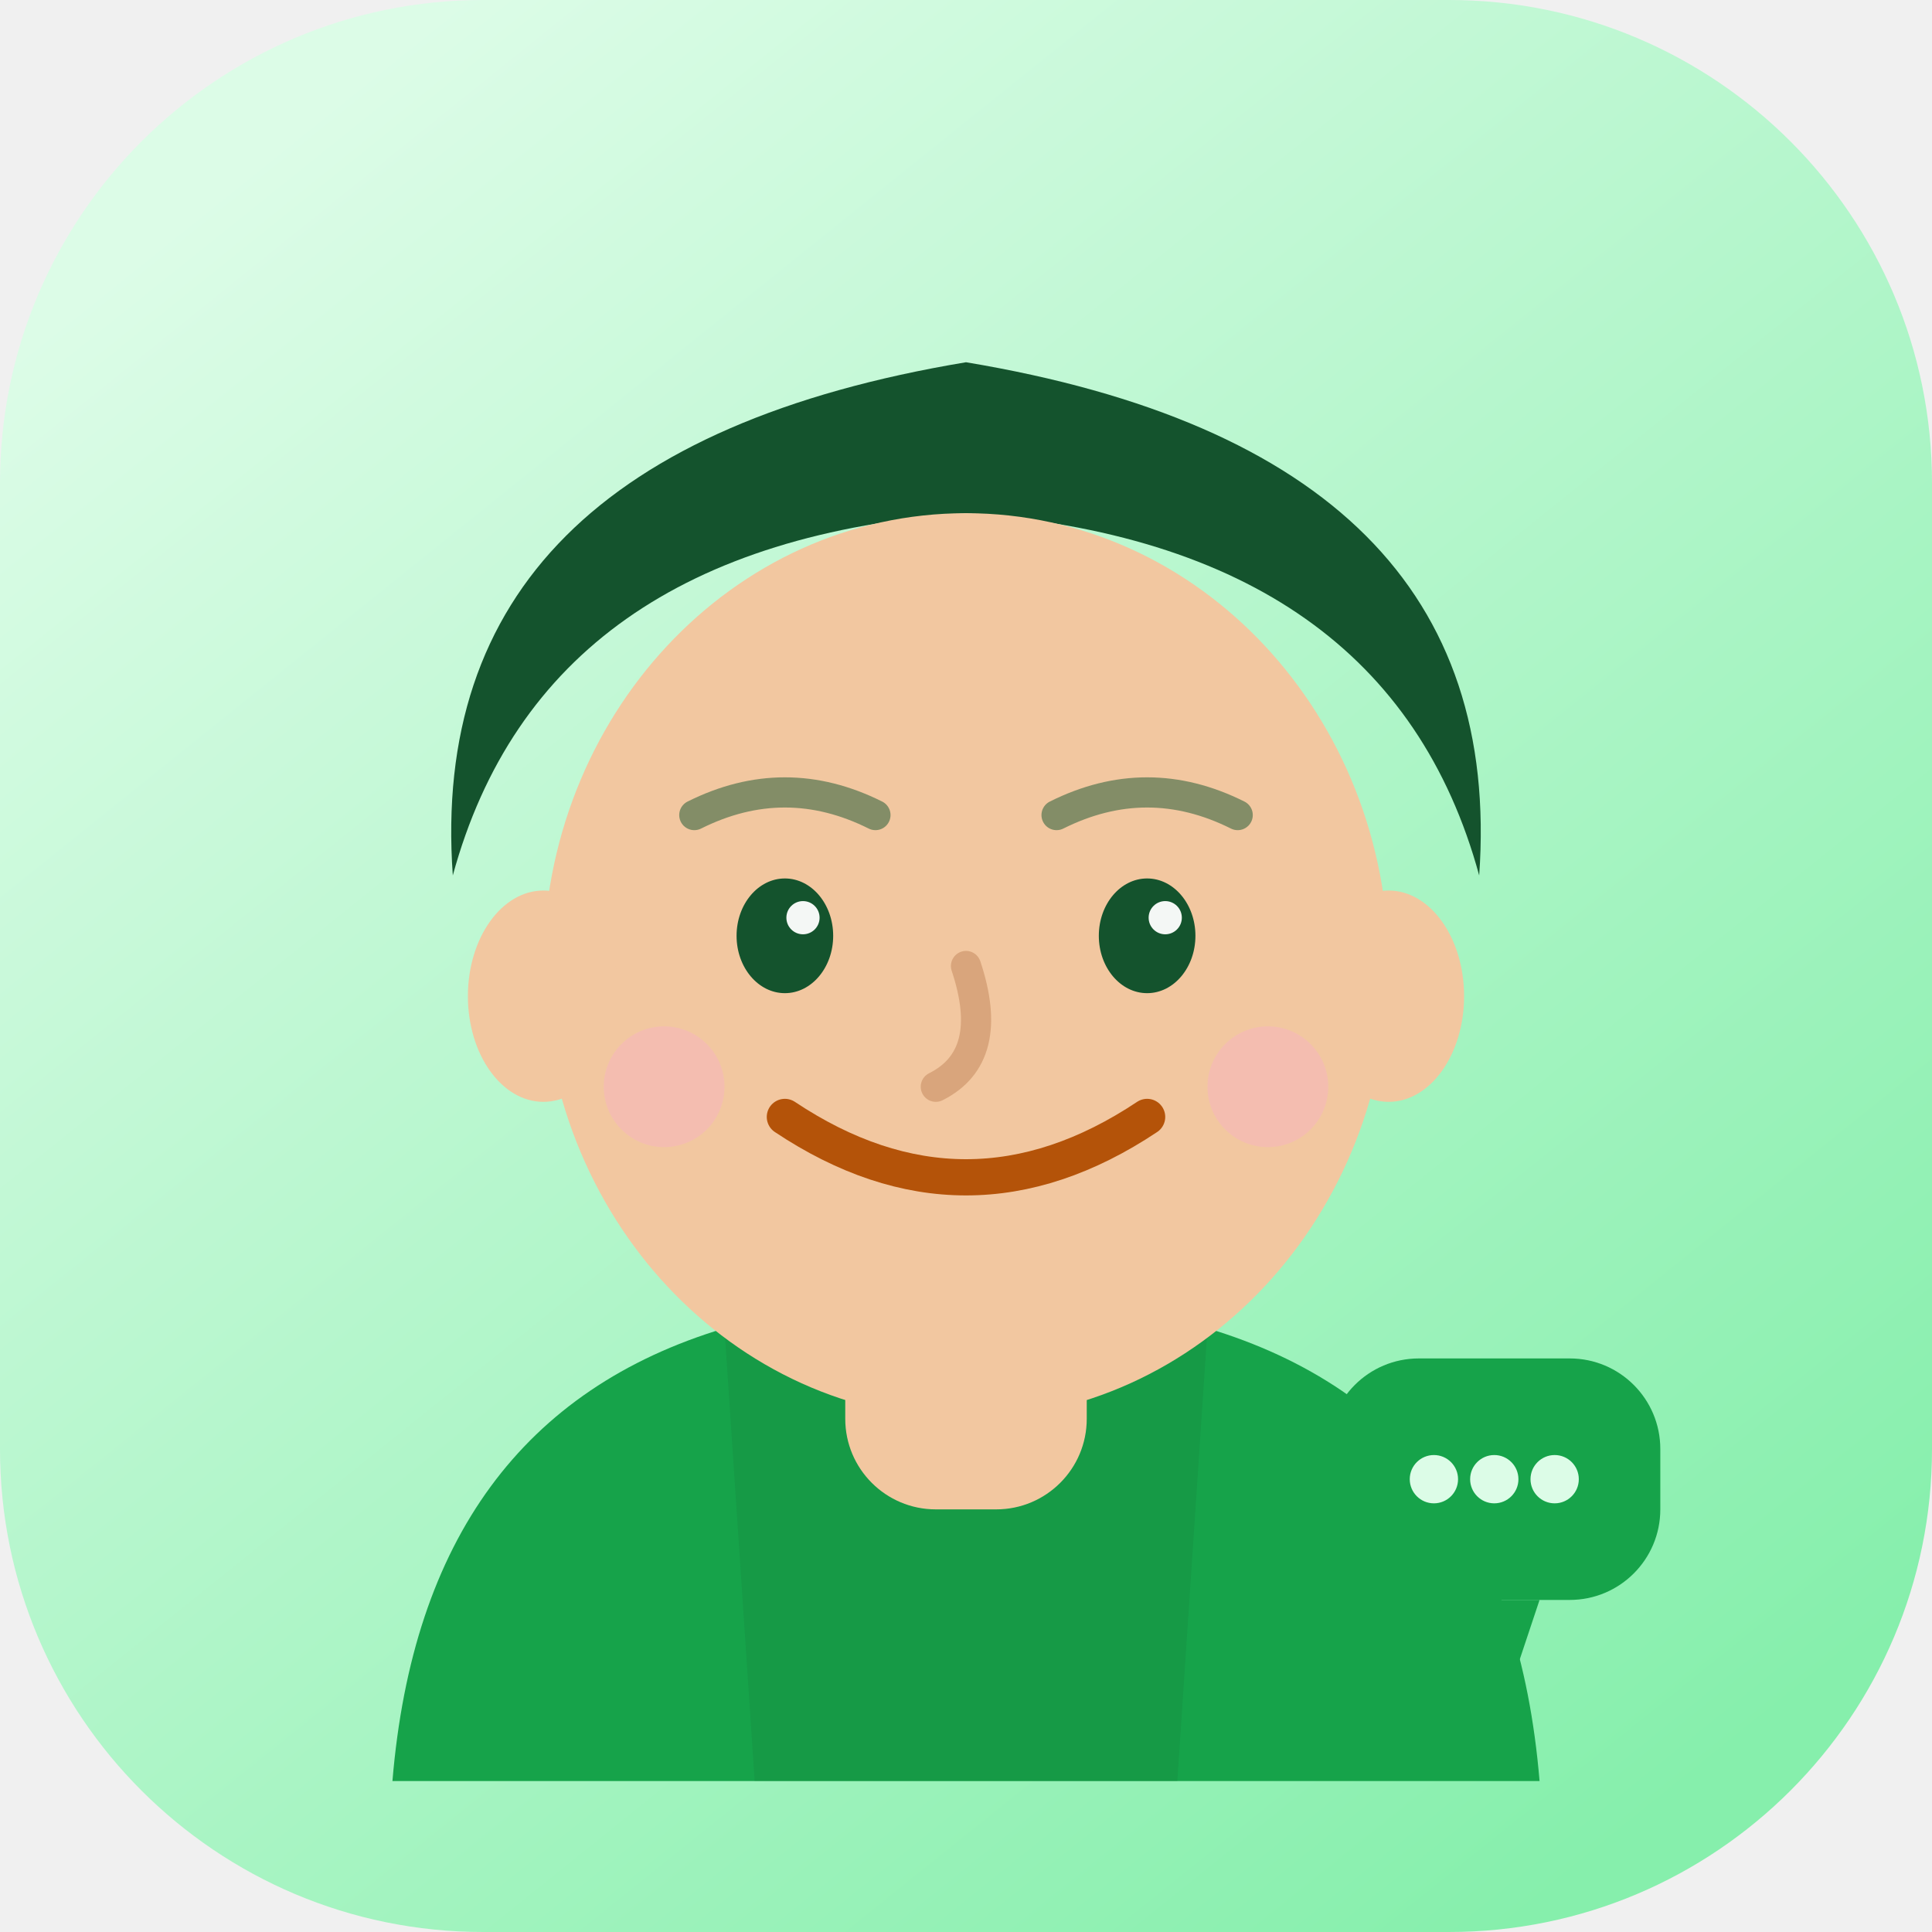
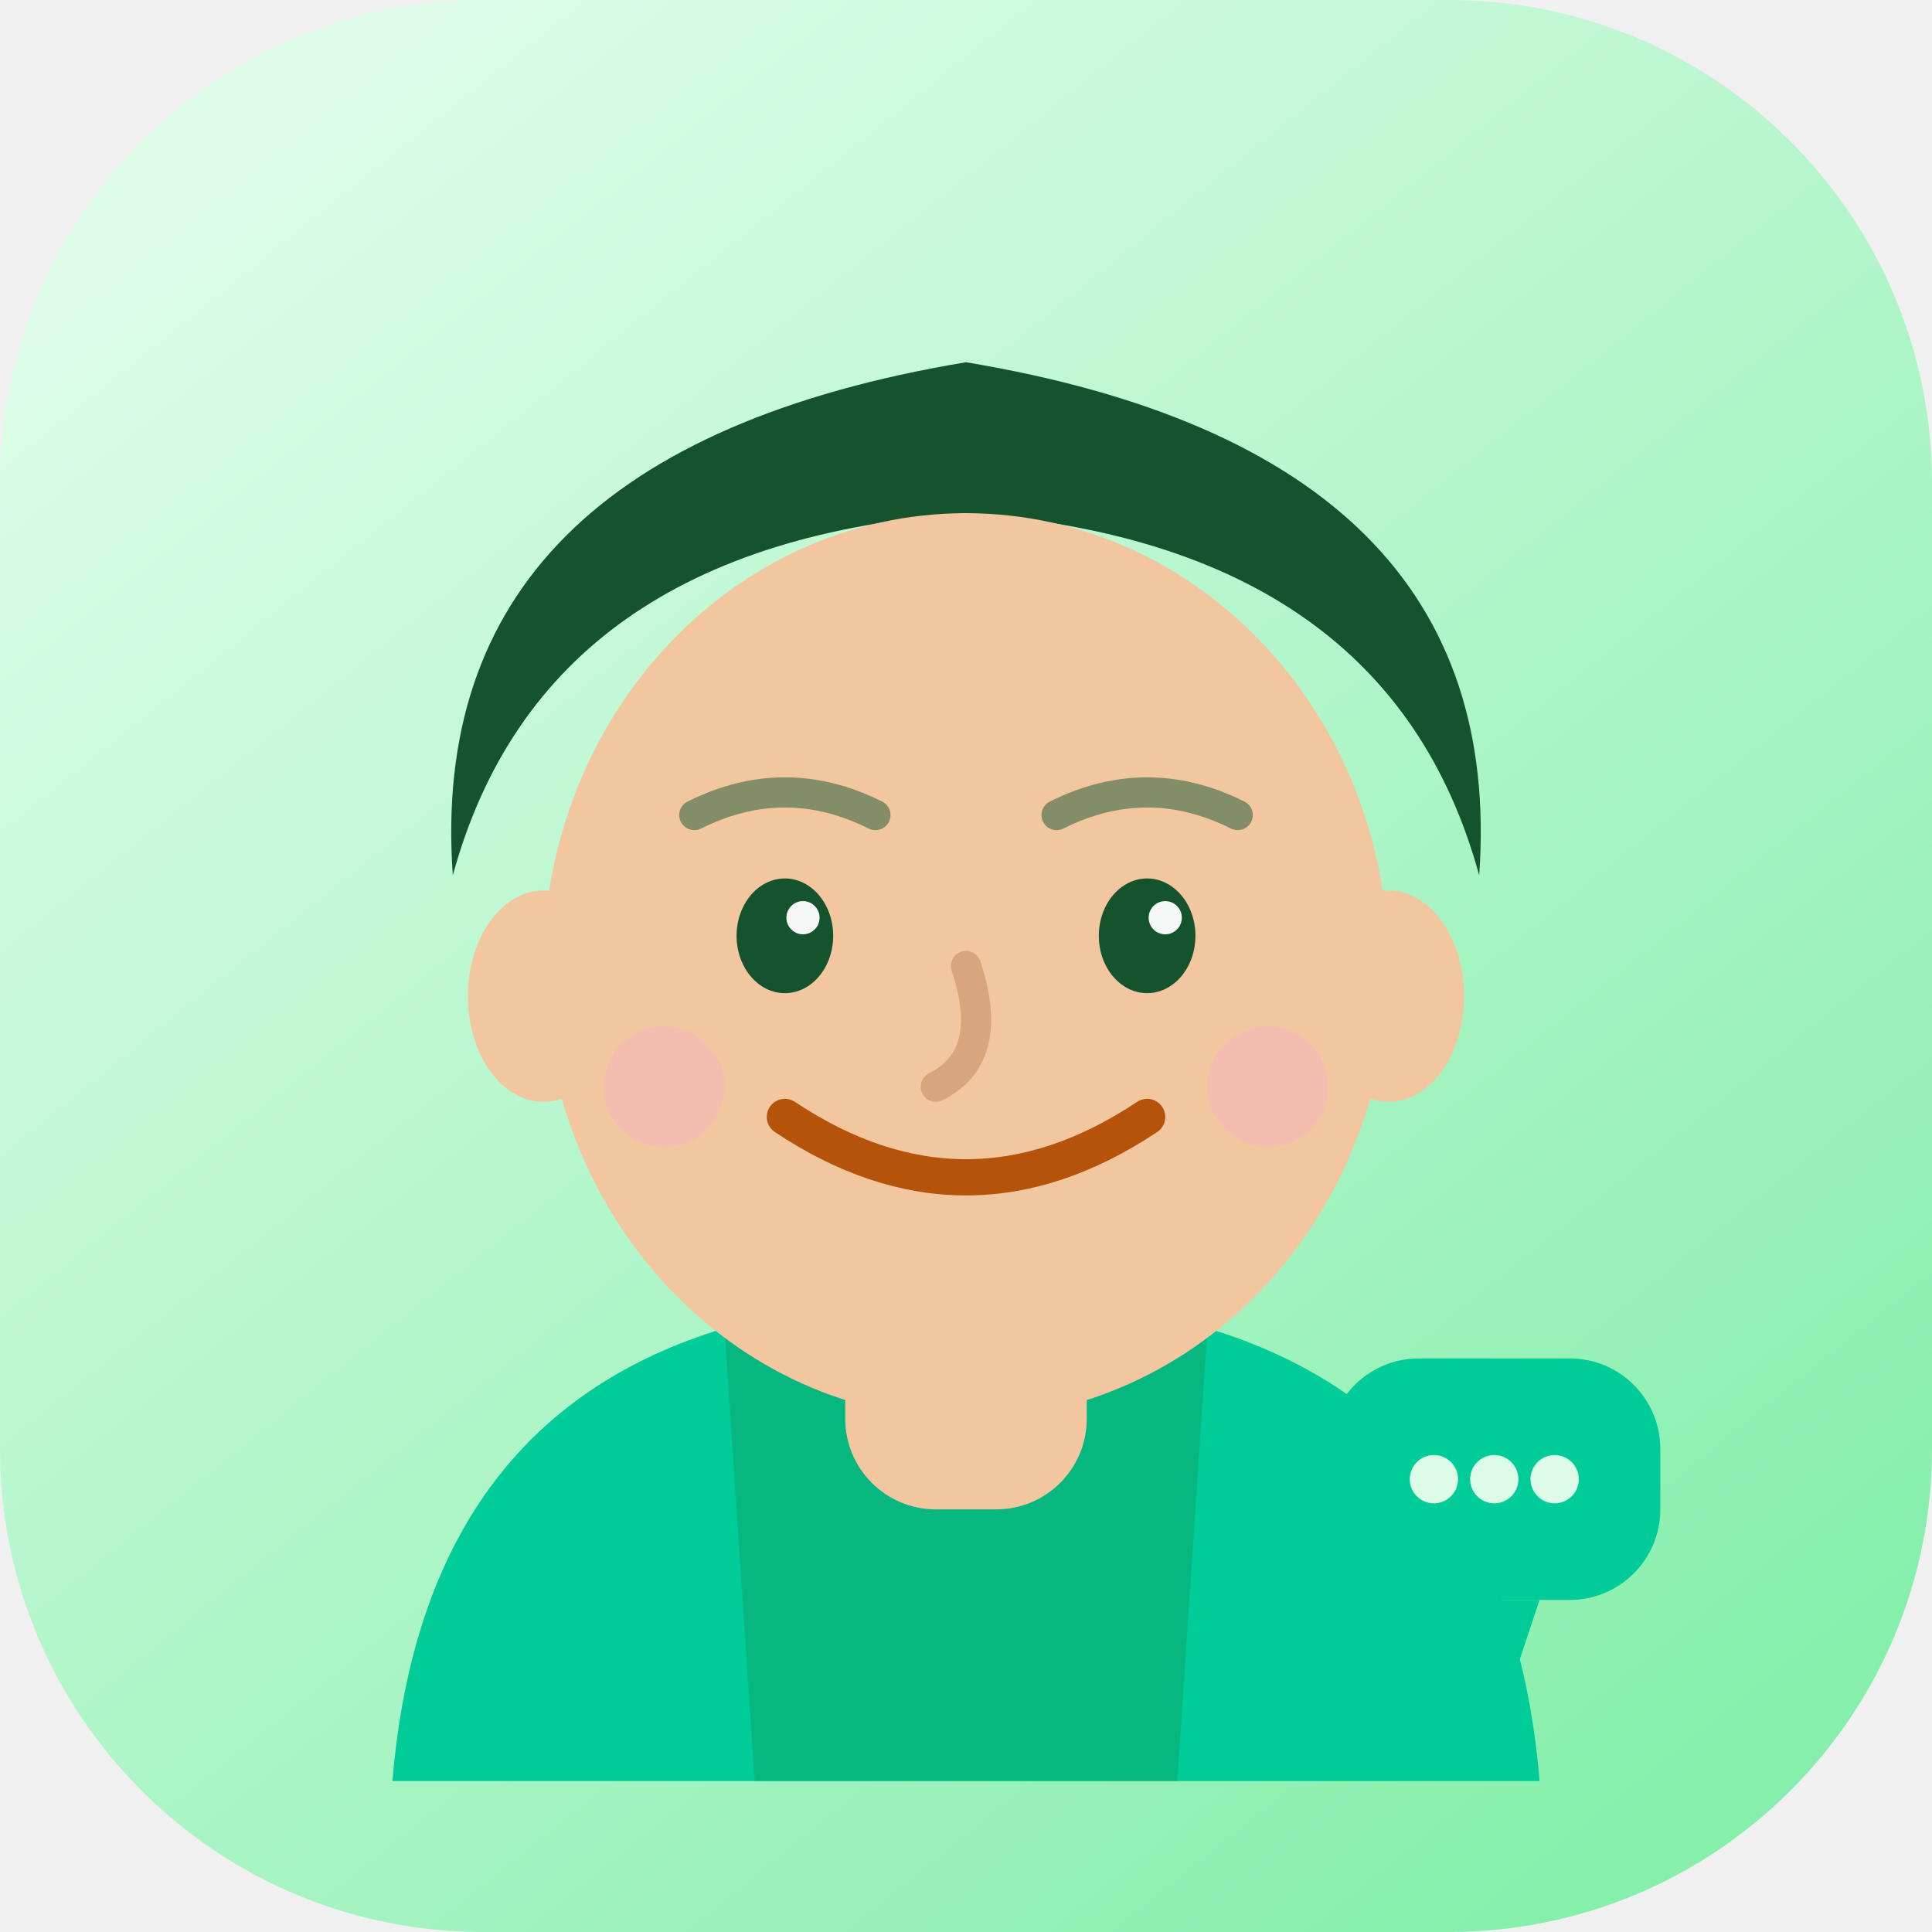
<svg xmlns="http://www.w3.org/2000/svg" viewBox="0 0 128 128" role="img" aria-label="wechat-ops">
  <defs>
    <linearGradient id="bg-wechat-ops" x1="20" y1="8" x2="110" y2="120" gradientUnits="userSpaceOnUse">
      <stop stop-color="#DCFCE7" />
      <stop offset="1" stop-color="#86EFAC" />
    </linearGradient>
  </defs>
  <rect width="128" height="128" rx="32" fill="url(#bg-wechat-ops)" />
-   <path d="M26 118 Q28 94 48 88 Q64 84 80 88 Q100 94 102 118 Z" fill="#16A34A" />
+   <path d="M26 118 Q28 94 48 88 Q64 84 80 88 Q100 94 102 118 Z" fill="#0c9" />
  <path d="M48 88 Q64 96 80 88 L78 118 H50 Z" fill="#15803D" opacity="0.28" />
  <path d="M30 58 Q28 30 64 24 Q100 30 98 58 Q92 36 64 34 Q36 36 30 58Z" fill="#14532D" />
  <rect x="56" y="86" width="16" height="14" rx="6" fill="#F2C7A0" />
  <ellipse cx="64" cy="64" rx="28" ry="30" fill="#F2C7A0" />
  <ellipse cx="36" cy="66" rx="5" ry="7" fill="#F2C7A0" />
  <ellipse cx="92" cy="66" rx="5" ry="7" fill="#F2C7A0" />
  <ellipse cx="52" cy="62" rx="3.2" ry="3.8" fill="#14532D" />
  <ellipse cx="76" cy="62" rx="3.2" ry="3.8" fill="#14532D" />
  <circle cx="53.2" cy="60.8" r="1.1" fill="#fff" opacity="0.95" />
  <circle cx="77.2" cy="60.8" r="1.1" fill="#fff" opacity="0.95" />
  <path d="M46 54 Q52 51 58 54" fill="none" stroke="#14532D" stroke-width="2" stroke-linecap="round" opacity="0.5" />
  <path d="M70 54 Q76 51 82 54" fill="none" stroke="#14532D" stroke-width="2" stroke-linecap="round" opacity="0.5" />
  <path d="M64 64 Q66 70 62 72" fill="none" stroke="#C08457" stroke-width="2" stroke-linecap="round" opacity="0.5" />
  <path d="M52 74 Q64 82 76 74" fill="none" stroke="#B45309" stroke-width="2.4" stroke-linecap="round" />
  <circle cx="44" cy="72" r="4" fill="#F9A8D4" opacity="0.32" />
  <circle cx="84" cy="72" r="4" fill="#F9A8D4" opacity="0.32" />
  <g transform="translate(88,90)">
-     <rect x="0" y="0" width="22" height="16" rx="6" fill="#16A34A" />
-     <path d="M8 16 L12 22 L14 16 Z" fill="#16A34A" />
+     <rect x="0" y="0" width="22" height="16" rx="6" fill="#0c9" />
+     <path d="M8 16 L12 22 L14 16 Z" fill="#0c9" />
    <circle cx="7" cy="8" r="1.6" fill="#DCFCE7" />
    <circle cx="11" cy="8" r="1.6" fill="#DCFCE7" />
    <circle cx="15" cy="8" r="1.6" fill="#DCFCE7" />
  </g>
</svg>
